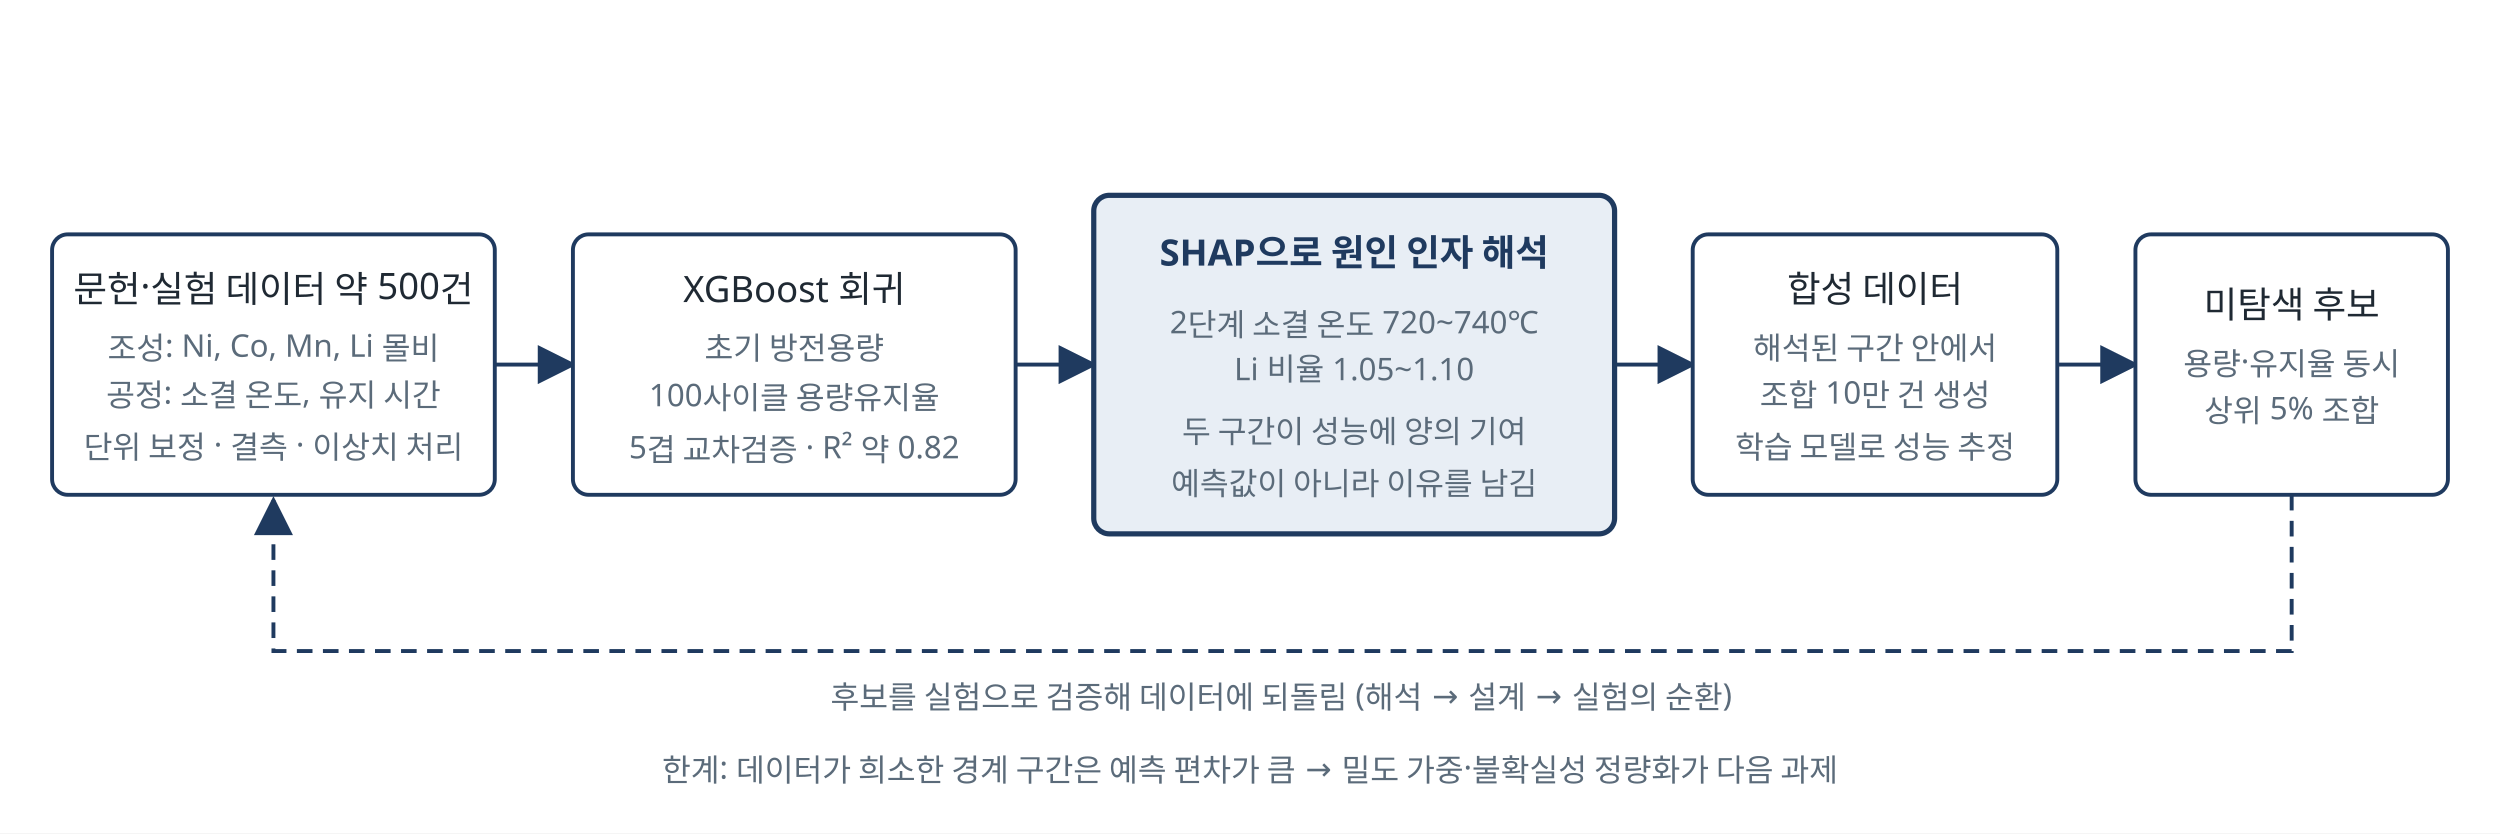
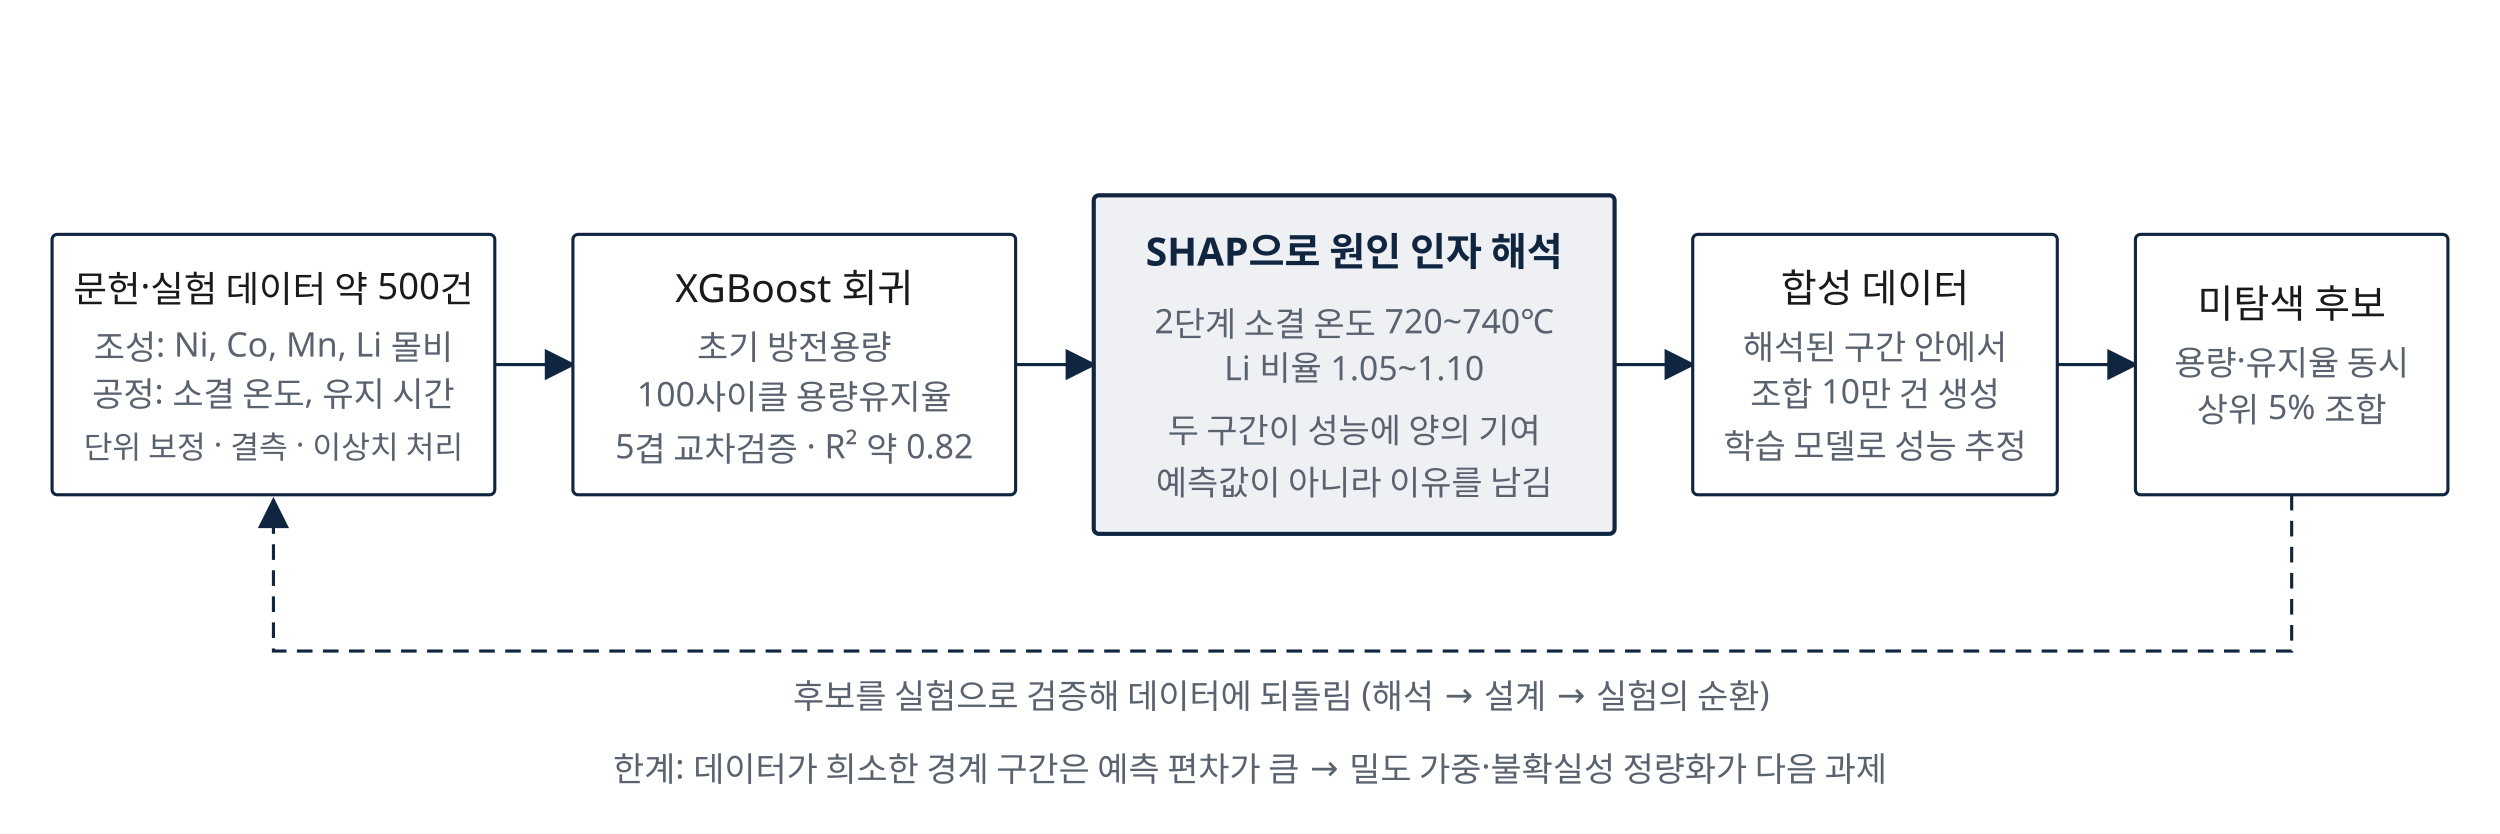
- <svg xmlns="http://www.w3.org/2000/svg" width="960" height="320" viewBox="0 0 960 320" font-family="Pretendard, 'Apple SD Gothic Neo', sans-serif" font-size="14">
+ <svg xmlns="http://www.w3.org/2000/svg" width="960" height="320" viewBox="0 0 960 320" font-family="'Noto Sans KR', 'Apple SD Gothic Neo', sans-serif" font-size="15">
  <rect width="960" height="320" fill="#ffffff" />
  <defs>
    <marker id="arr" markerWidth="10" markerHeight="10" refX="9" refY="5" orient="auto">
-       <path d="M0,0 L10,5 L0,10 z" fill="#1f3a5f" />
+       <path d="M0,0 L10,5 L0,10 z" fill="#0f2540" />
    </marker>
  </defs>
  <style>
-     .box{fill:#ffffff;stroke:#1f3a5f;stroke-width:1.5}
-     .hi{fill:#e8eef5;stroke:#1f3a5f;stroke-width:2}
-     .t{fill:#1f2933}
-     .s{fill:#5b6b7a;font-size:12px}
-     .k{fill:#1f3a5f;font-weight:700}
-     .ln{stroke:#1f3a5f;stroke-width:1.5;fill:none;marker-end:url(#arr)}
-     .back{stroke:#1f3a5f;stroke-width:1.5;fill:none;stroke-dasharray:6 4;marker-end:url(#arr)}
+     .box{fill:#ffffff;stroke:#0f2540;stroke-width:1.2}
+     .hi{fill:#eef0f3;stroke:#0f2540;stroke-width:1.6}
+     .t{fill:#1a1a1a}
+     .s{fill:#5a6270;font-size:13px}
+     .k{fill:#0f2540;font-weight:700}
+     .ln{stroke:#0f2540;stroke-width:1.2;fill:none;marker-end:url(#arr)}
+     .back{stroke:#0f2540;stroke-width:1.2;fill:none;stroke-dasharray:6 4;marker-end:url(#arr)}
  </style>
-   <rect class="box" x="20" y="90" width="170" height="100" rx="6" />
-   <text class="t" x="105" y="116" text-anchor="middle">문헌·실험 데이터 약 500건</text>
+   <rect class="box" x="20" y="90" width="170" height="100" rx="2" />
+   <text class="t" style="font-size:14px" x="105" y="116" text-anchor="middle">문헌·실험 데이터 약 500건</text>
  <text class="s" x="105" y="138" text-anchor="middle">조성: Ni, Co, Mn, Li 몰비</text>
  <text class="s" x="105" y="156" text-anchor="middle">공정: 소결 온도, 유지 시간</text>
-   <text class="s" x="105" y="176" text-anchor="middle">단위 보정 · 결측 · 이상치 처리</text>
+   <text class="s" style="font-size:12px" x="105" y="176" text-anchor="middle">단위 보정 · 결측 · 이상치 처리</text>
  <line class="ln" x1="190" y1="140" x2="220" y2="140" />
-   <rect class="box" x="220" y="90" width="170" height="100" rx="6" />
+   <rect class="box" x="220" y="90" width="170" height="100" rx="2" />
  <text class="t" x="305" y="116" text-anchor="middle">XGBoost 회귀</text>
  <text class="s" x="305" y="138" text-anchor="middle">초기 방전용량</text>
  <text class="s" x="305" y="156" text-anchor="middle">100사이클 용량유지율</text>
  <text class="s" x="305" y="176" text-anchor="middle">5겹 교차검증 · R² 약 0.82</text>
  <line class="ln" x1="390" y1="140" x2="420" y2="140" />
-   <rect class="hi" x="420" y="75" width="200" height="130" rx="6" />
+   <rect class="hi" x="420" y="75" width="200" height="130" rx="2" />
  <text class="k" x="520" y="102" text-anchor="middle">SHAP으로 원인 인자 해석</text>
  <text class="s" x="520" y="128" text-anchor="middle">2단계 소결 온도 720~740℃</text>
  <text class="s" x="520" y="146" text-anchor="middle">Li 비율 1.05~1.10</text>
  <text class="s" x="520" y="170" text-anchor="middle">두 구간이 성능에 양의 기여</text>
  <text class="s" x="520" y="190" text-anchor="middle">예측값이 아니라 이유를 남김</text>
  <line class="ln" x1="620" y1="140" x2="650" y2="140" />
-   <rect class="box" x="650" y="90" width="140" height="100" rx="6" />
+   <rect class="box" x="650" y="90" width="140" height="100" rx="2" />
  <text class="t" x="720" y="116" text-anchor="middle">합성 데이터</text>
  <text class="s" x="720" y="138" text-anchor="middle">해석된 구간 안에서</text>
  <text class="s" x="720" y="156" text-anchor="middle">조합 10만 건 생성</text>
  <text class="s" x="720" y="176" text-anchor="middle">학습 모델로 성능 추정</text>
  <line class="ln" x1="790" y1="140" x2="820" y2="140" />
-   <rect class="box" x="820" y="90" width="120" height="100" rx="6" />
+   <rect class="box" x="820" y="90" width="120" height="100" rx="2" />
  <text class="t" x="880" y="122" text-anchor="middle">미탐색 후보</text>
  <text class="s" x="880" y="144" text-anchor="middle">용량·유지율 동시</text>
  <text class="s" x="880" y="162" text-anchor="middle">상위 5% 조합</text>
  <path class="back" d="M880,190 L880,250 L105,250 L105,192" />
  <text class="s" x="492" y="272" text-anchor="middle">후보를 실험으로 검증해 데이터에 되돌림 (해석 → 설계 → 실험의 순환)</text>
  <text class="s" x="480" y="300" text-anchor="middle">한계: 데이터가 희소한 경계 구간은 예측 편차가 큼 → 밀도 가중·불확실성 정량화가 다음 과제</text>
</svg>
